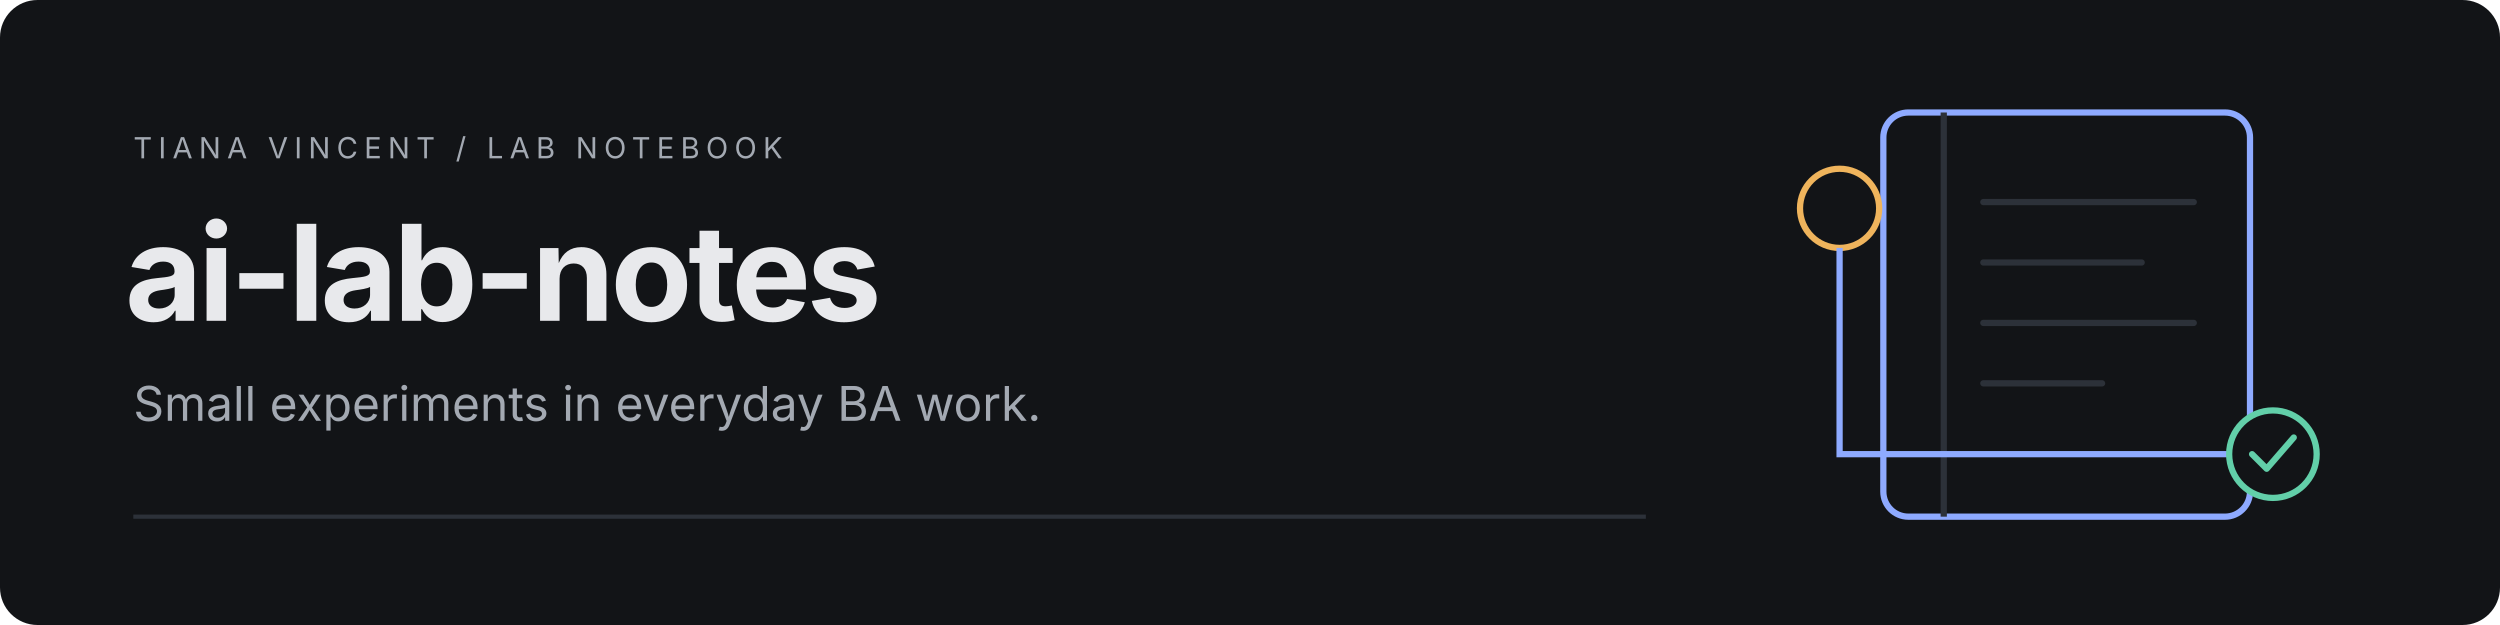
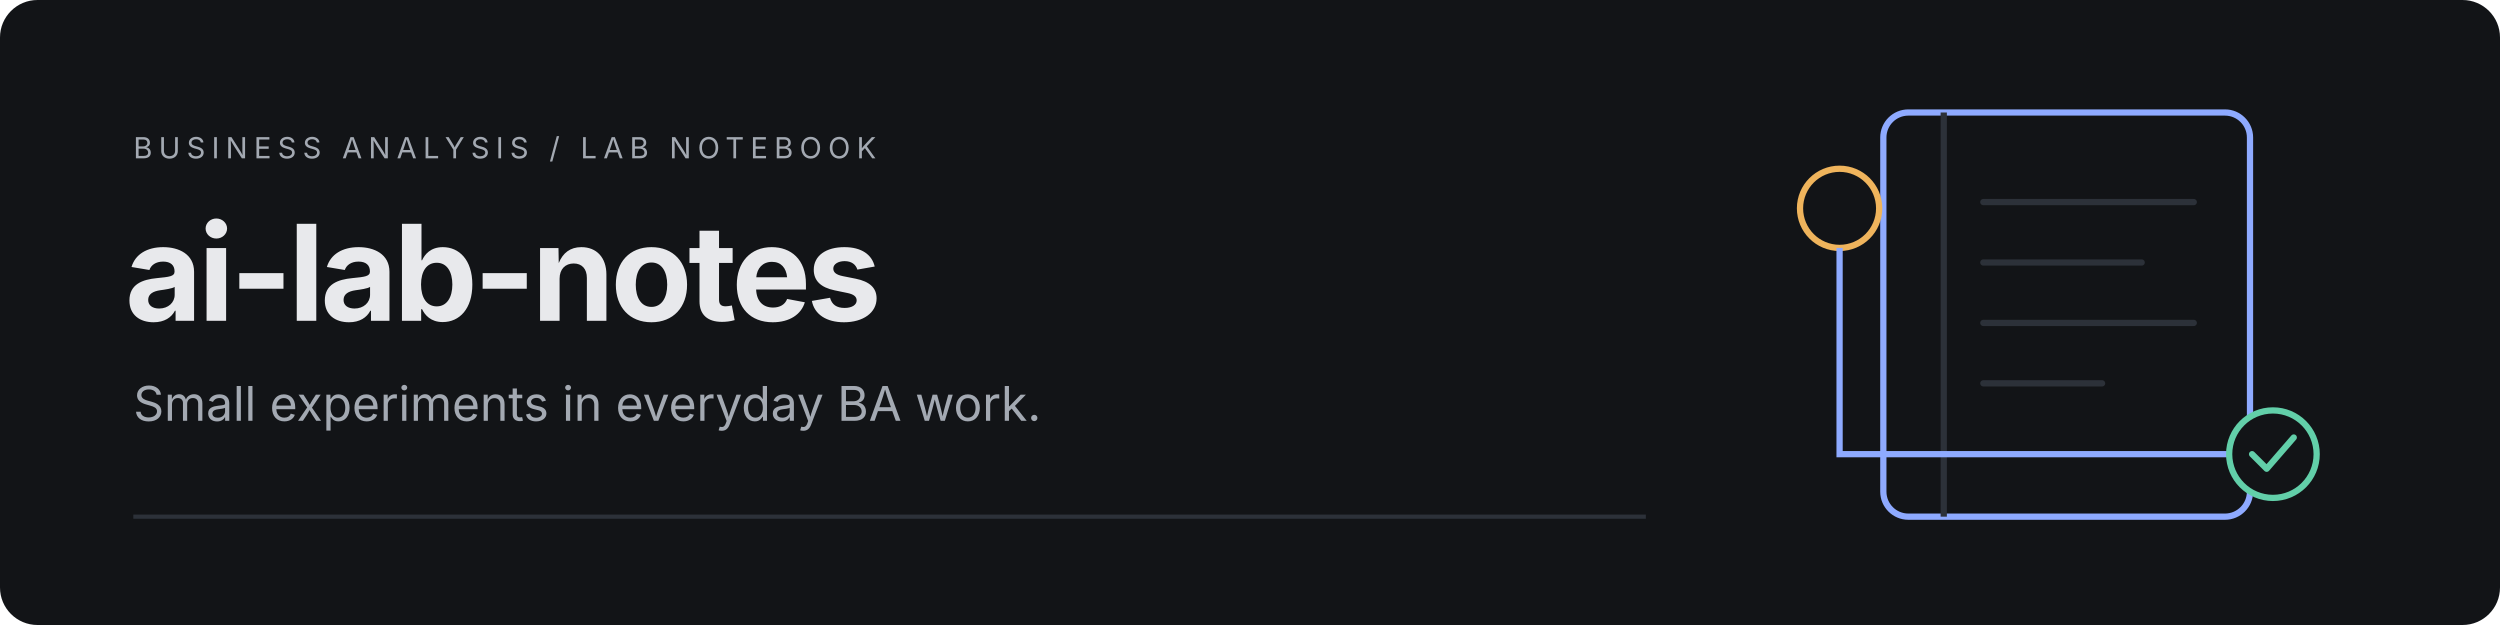
<svg xmlns="http://www.w3.org/2000/svg" width="1200" height="300" viewBox="0 0 1200 300" role="img" aria-labelledby="title desc">
  <rect width="1200" height="300" rx="18" fill="#121417" />
  <g font-family="-apple-system, BlinkMacSystemFont, Segoe UI, sans-serif">
-     <text x="64" y="76" fill="#a3a9b2" font-size="14" letter-spacing="3">TIANA VINCENT / LAB NOTEBOOK</text>
+     <text x="64" y="76" fill="#a3a9b2" font-size="14" letter-spacing="3">BUSINESS ANALYSIS / LAB NOTEBOOK</text>
    <text x="60" y="154" fill="#e8e9ec" font-size="64" font-weight="650" letter-spacing="-2">ai-lab-notes</text>
    <text x="64" y="202" fill="#a3a9b2" font-size="23">Small experiments in everyday BA work.</text>
  </g>
  <path d="M64 248H790" stroke="#2c3139" stroke-width="2" />
  <g fill="none" stroke-width="3">
    <rect x="904" y="54" width="176" height="194" rx="12" stroke="#8eaaff" />
    <path d="M933 54V248" stroke="#2c3139" />
    <path d="M952 97H1053M952 126H1028M952 155H1053M952 184H1009" stroke="#2c3139" stroke-linecap="round" />
    <circle cx="883" cy="100" r="19" fill="#121417" stroke="#efb45c" />
    <path d="M883 119V218H1070" stroke="#8eaaff" />
    <circle cx="1091" cy="218" r="21" fill="#121417" stroke="#62cfa9" />
    <path d="M1081 218L1088 225L1101 210" stroke="#62cfa9" stroke-linecap="round" stroke-linejoin="round" />
  </g>
</svg>
